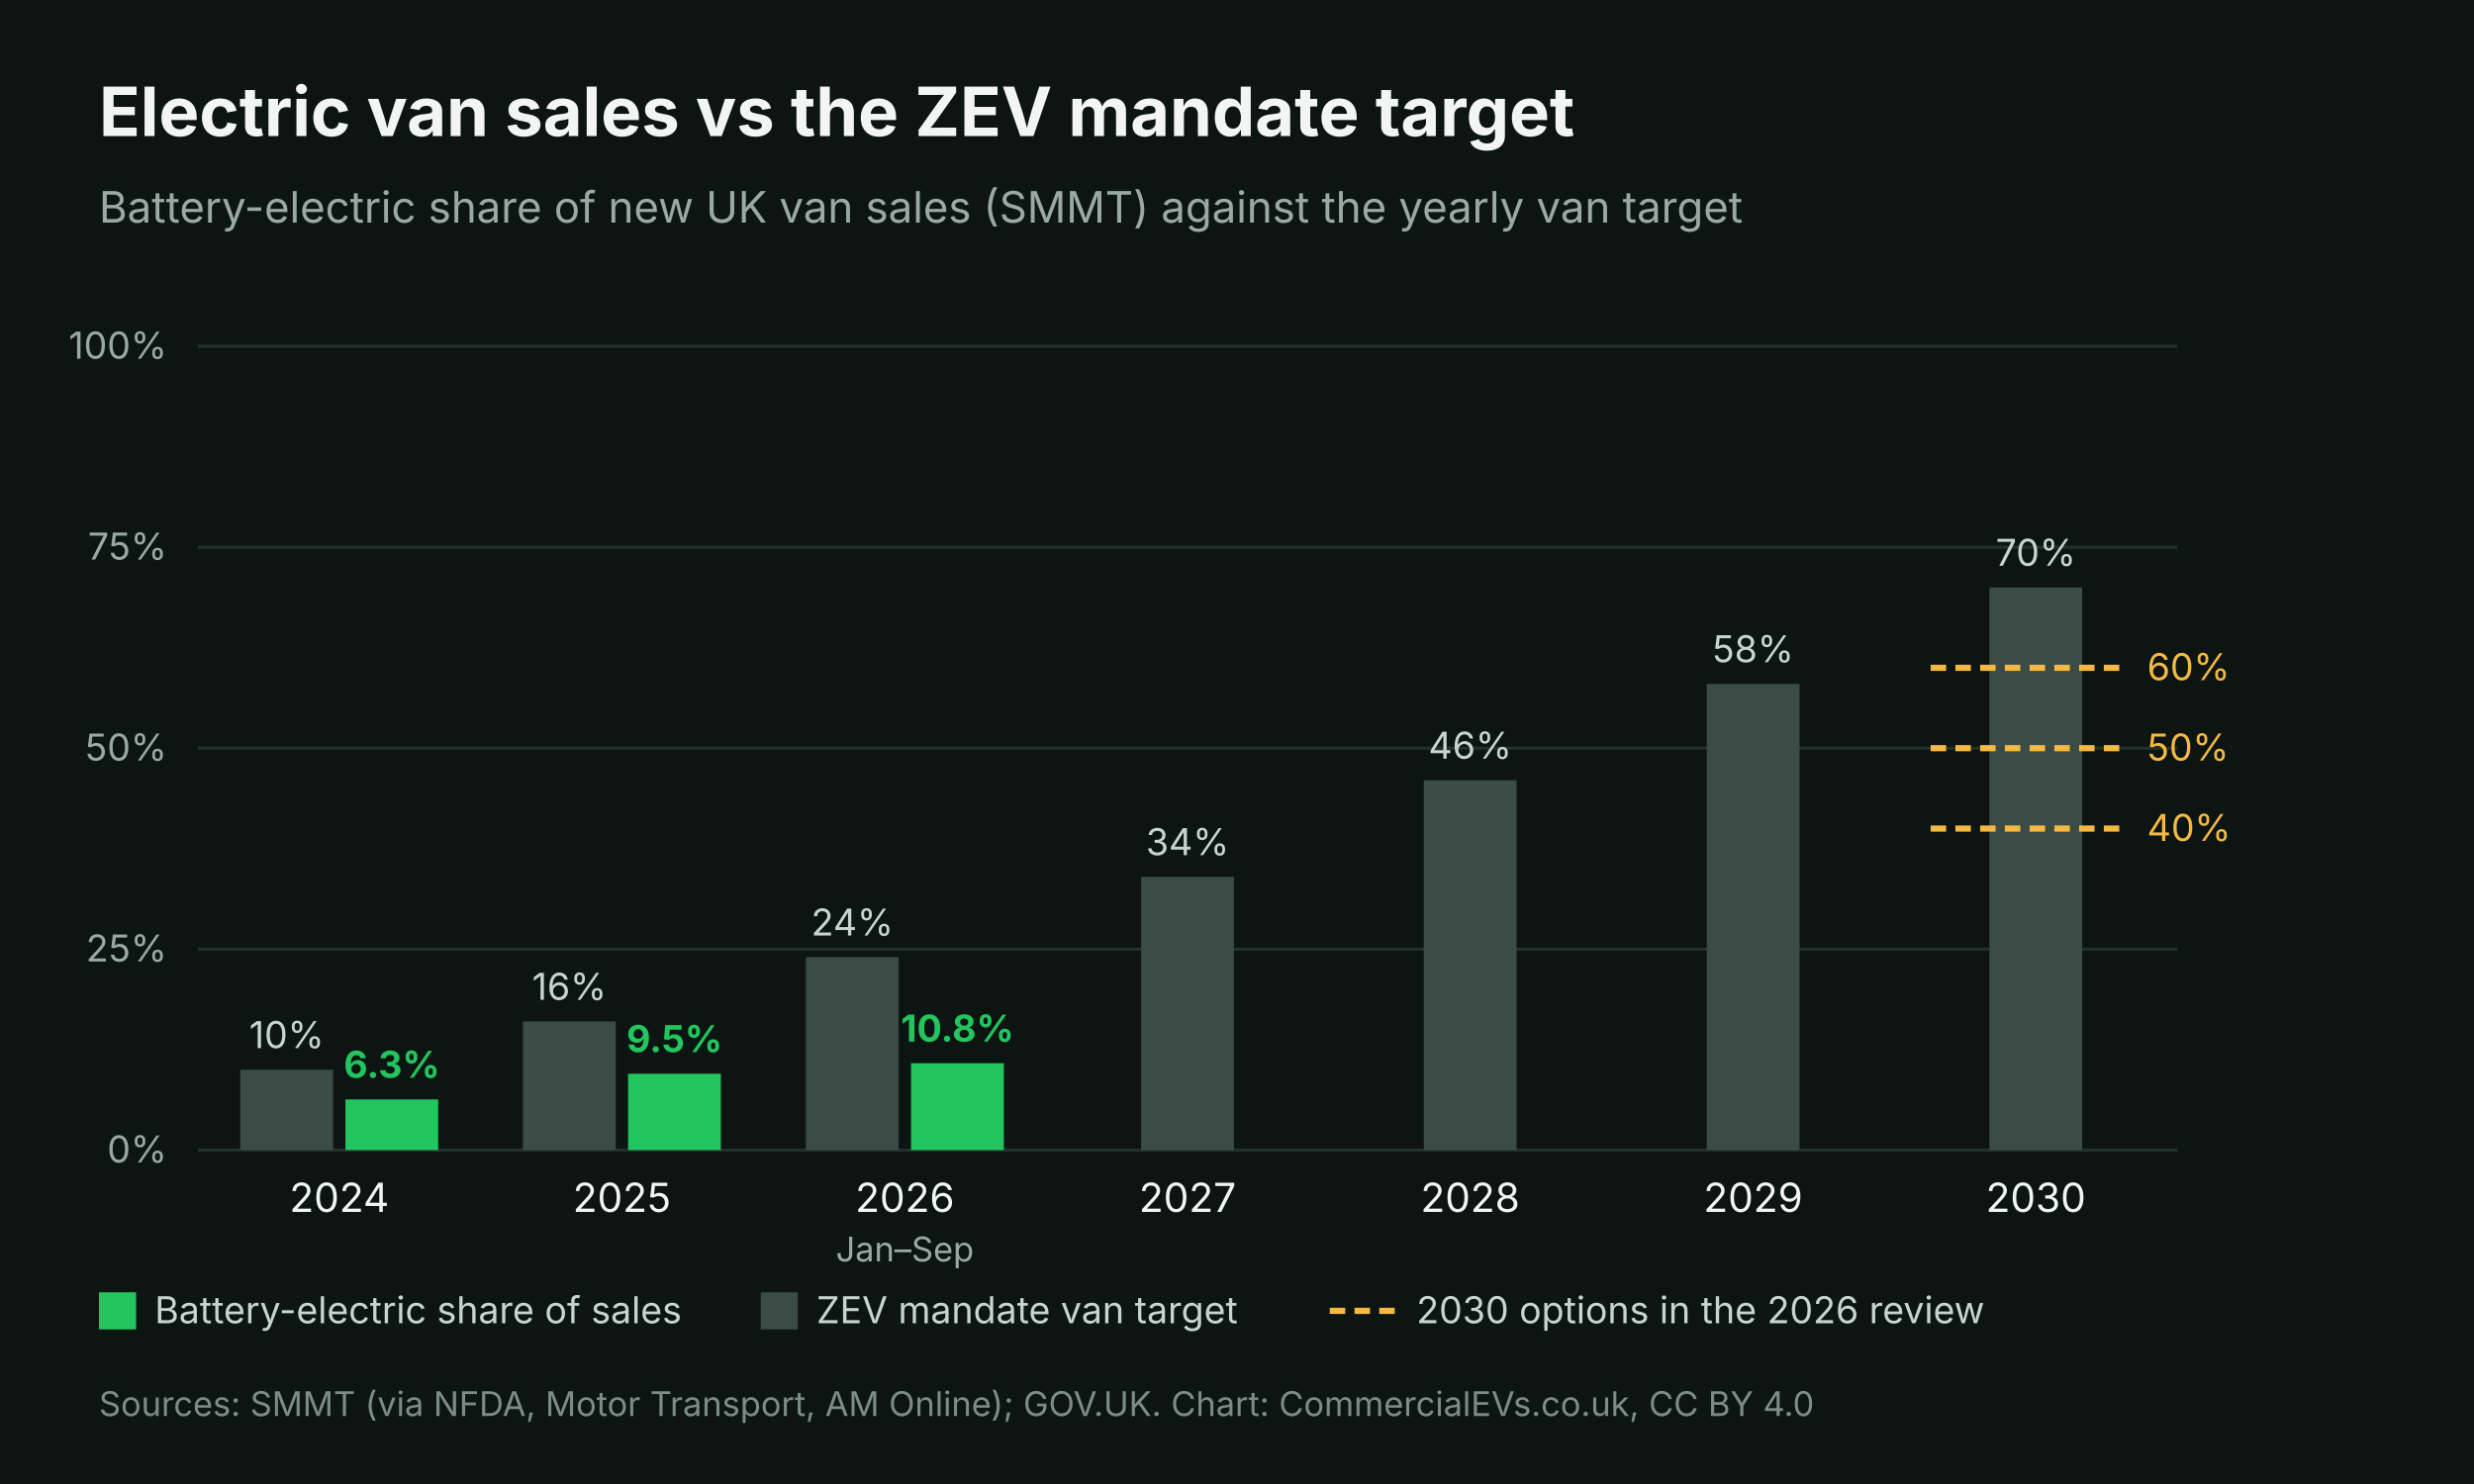
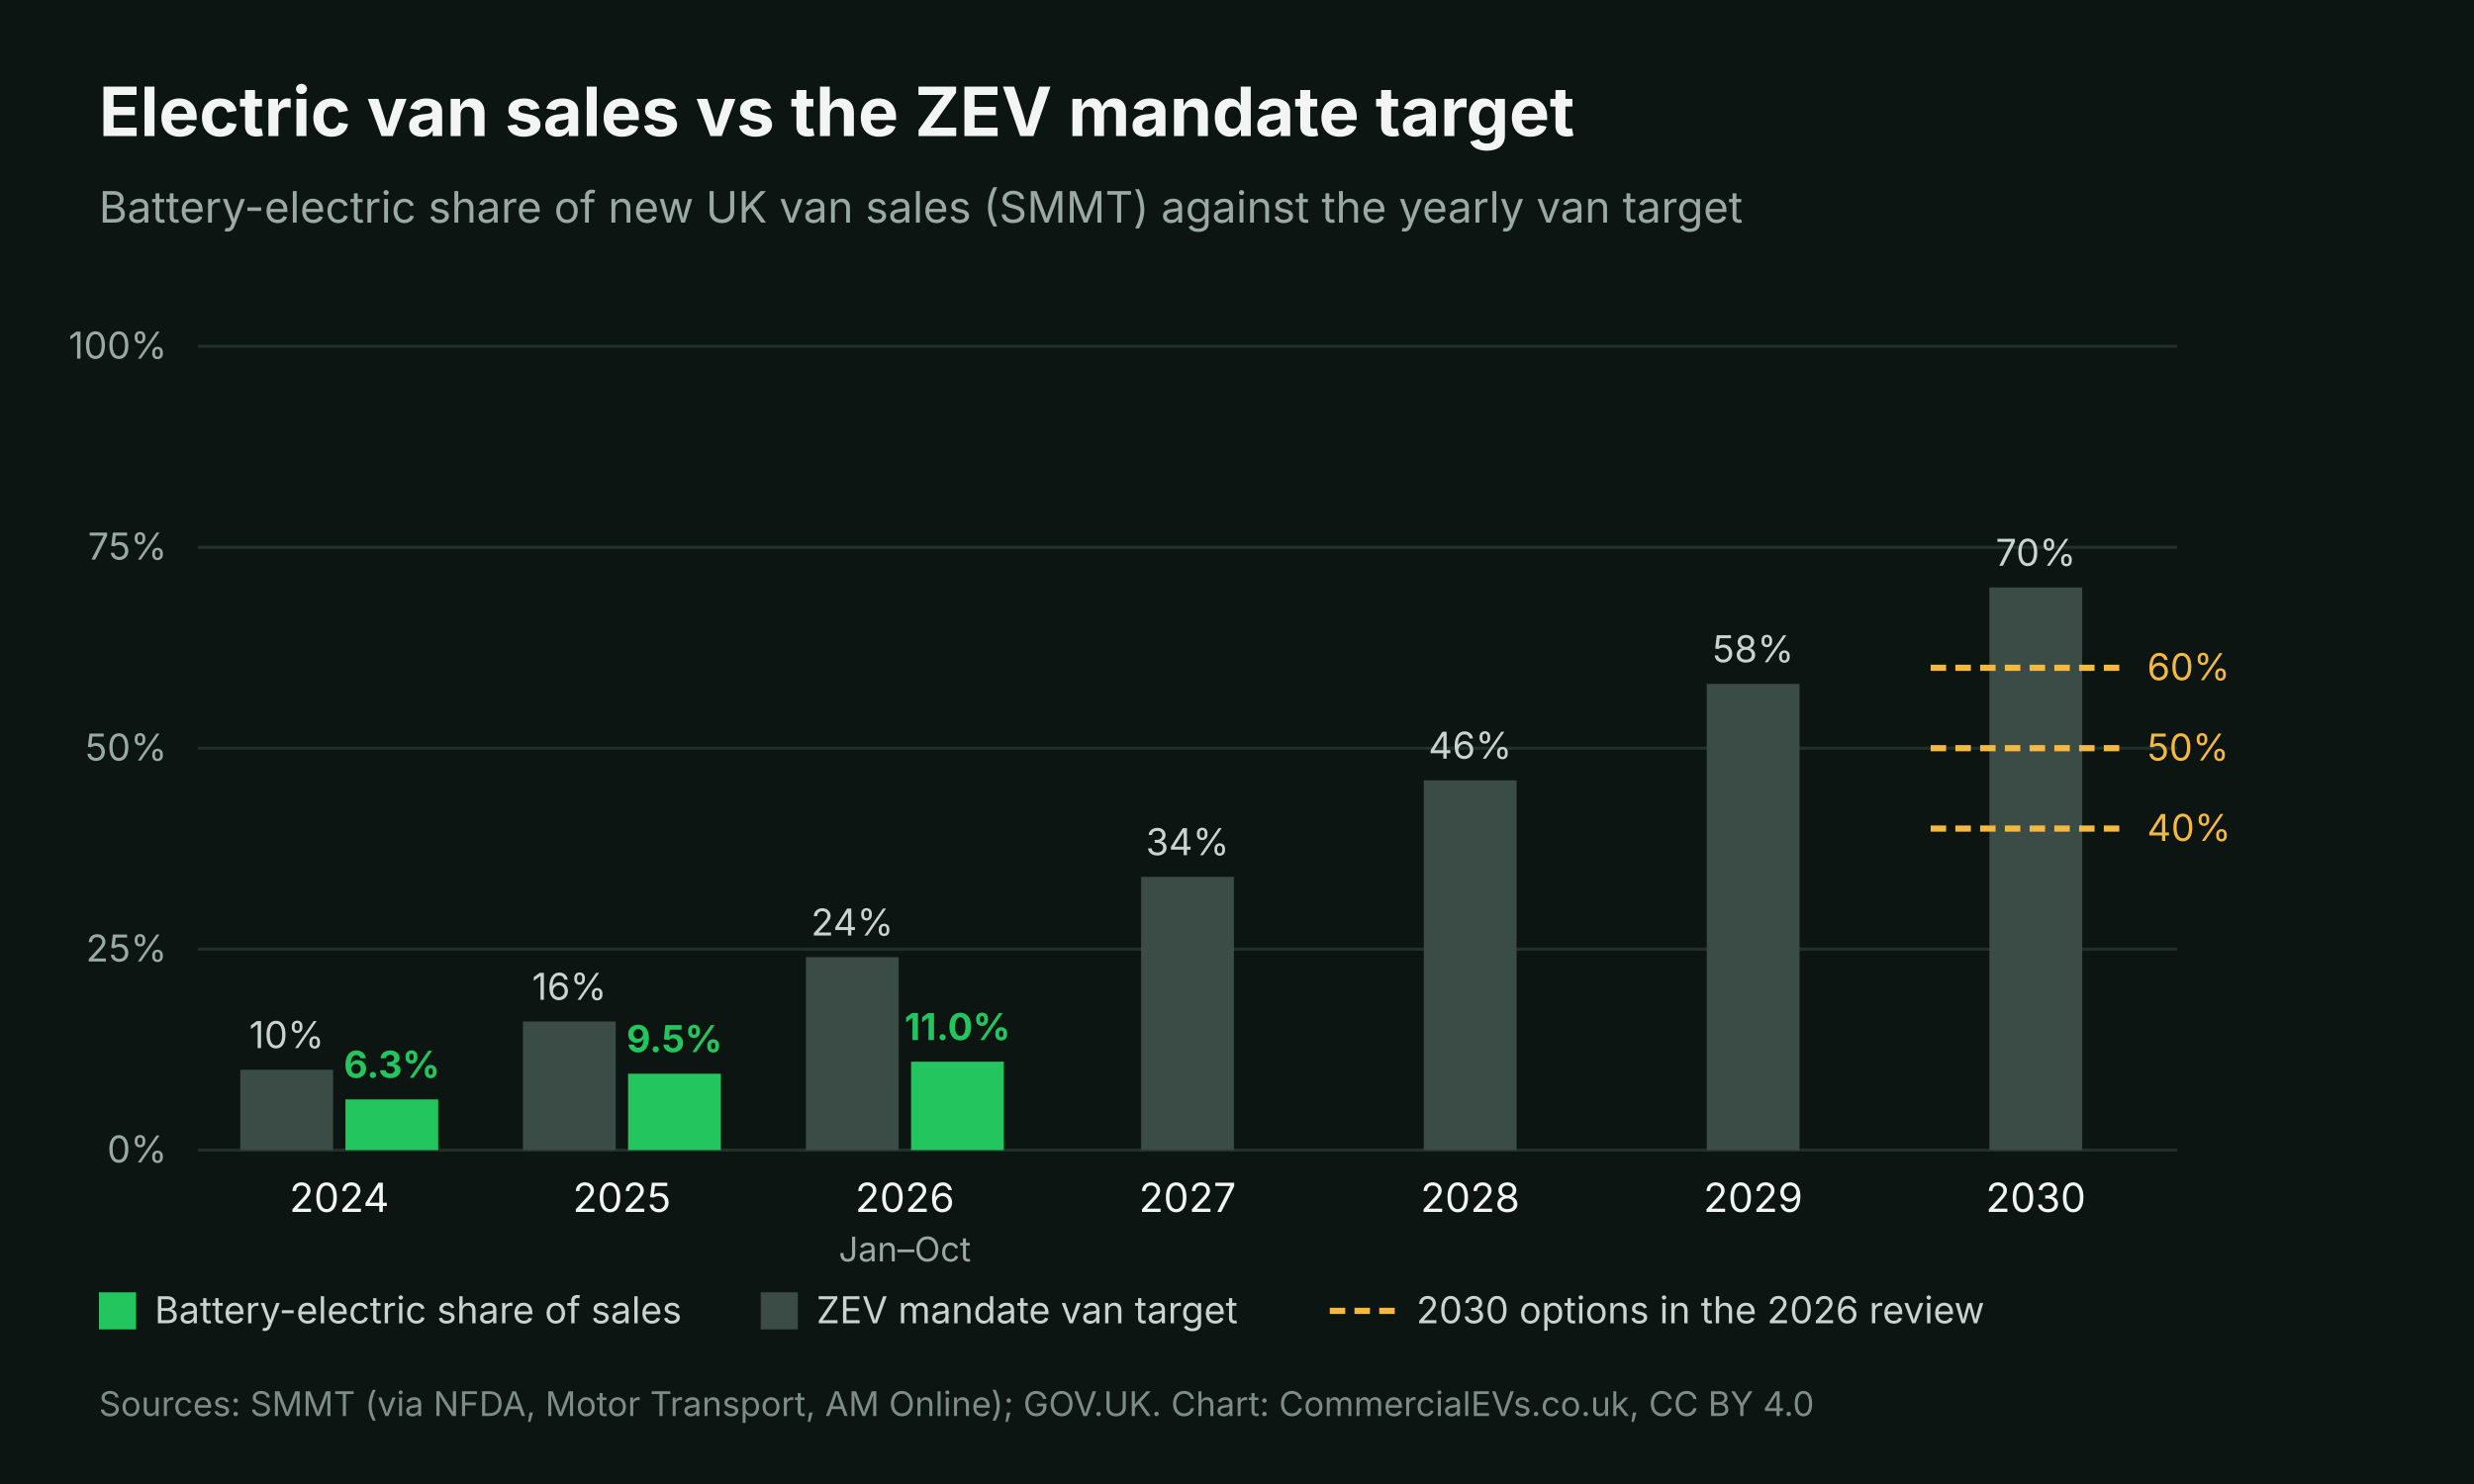
<svg xmlns="http://www.w3.org/2000/svg" viewBox="0 0 800 480" width="800" height="480" role="img" aria-labelledby="t d">
  <rect width="800" height="480" fill="#0c1512" />
  <g font-family="Inter, system-ui, -apple-system, 'Segoe UI', Roboto, Arial, sans-serif">
    <text x="32" y="44" font-size="22" font-weight="700" fill="#f2f5f3">Electric van sales vs the ZEV mandate target</text>
    <text x="32" y="72" font-size="14" fill="#9aa9a3">Battery-electric share of new UK van sales (SMMT) against the yearly van target</text>
    <line x1="64" y1="372.0" x2="704" y2="372.0" stroke="#22302b" stroke-width="1" />
    <text x="54" y="376.0" font-size="12" fill="#9aa9a3" text-anchor="end">0%</text>
    <line x1="64" y1="307.0" x2="704" y2="307.0" stroke="#22302b" stroke-width="1" />
    <text x="54" y="311.0" font-size="12" fill="#9aa9a3" text-anchor="end">25%</text>
    <line x1="64" y1="242.0" x2="704" y2="242.0" stroke="#22302b" stroke-width="1" />
    <text x="54" y="246.0" font-size="12" fill="#9aa9a3" text-anchor="end">50%</text>
    <line x1="64" y1="177.0" x2="704" y2="177.0" stroke="#22302b" stroke-width="1" />
    <text x="54" y="181.0" font-size="12" fill="#9aa9a3" text-anchor="end">75%</text>
    <line x1="64" y1="112.0" x2="704" y2="112.0" stroke="#22302b" stroke-width="1" />
    <text x="54" y="116.0" font-size="12" fill="#9aa9a3" text-anchor="end">100%</text>
    <rect x="77.7" y="346.0" width="30" height="26.0" fill="#3b4b45" />
    <text x="92.7" y="339.0" font-size="12" fill="#c9d3cf" text-anchor="middle">10%</text>
    <rect x="111.7" y="355.6" width="30" height="16.4" fill="#22c55e" />
    <text x="126.7" y="348.6" font-size="12" font-weight="700" fill="#22c55e" text-anchor="middle">6.3%</text>
    <text x="109.7" y="392" font-size="13" fill="#f2f5f3" text-anchor="middle">2024</text>
    <rect x="169.1" y="330.4" width="30" height="41.6" fill="#3b4b45" />
    <text x="184.1" y="323.4" font-size="12" fill="#c9d3cf" text-anchor="middle">16%</text>
    <rect x="203.1" y="347.3" width="30" height="24.7" fill="#22c55e" />
    <text x="218.1" y="340.3" font-size="12" font-weight="700" fill="#22c55e" text-anchor="middle">9.5%</text>
    <text x="201.1" y="392" font-size="13" fill="#f2f5f3" text-anchor="middle">2025</text>
    <rect x="260.6" y="309.6" width="30" height="62.4" fill="#3b4b45" />
    <text x="275.6" y="302.6" font-size="12" fill="#c9d3cf" text-anchor="middle">24%</text>
-     <rect x="294.6" y="343.9" width="30" height="28.1" fill="#22c55e" />
-     <text x="309.6" y="336.9" font-size="12" font-weight="700" fill="#22c55e" text-anchor="middle">10.8%</text>
+     <rect x="294.6" y="343.4" width="30" height="28.6" fill="#22c55e" />
+     <text x="309.6" y="336.4" font-size="12" font-weight="700" fill="#22c55e" text-anchor="middle">11.0%</text>
    <text x="292.6" y="392" font-size="13" fill="#f2f5f3" text-anchor="middle">2026</text>
-     <text x="292.6" y="408" font-size="11" fill="#9aa9a3" text-anchor="middle">Jan–Sep</text>
+     <text x="292.6" y="408" font-size="11" fill="#9aa9a3" text-anchor="middle">Jan–Oct</text>
    <rect x="369.0" y="283.6" width="30" height="88.4" fill="#3b4b45" />
    <text x="384.0" y="276.6" font-size="12" fill="#c9d3cf" text-anchor="middle">34%</text>
    <text x="384.0" y="392" font-size="13" fill="#f2f5f3" text-anchor="middle">2027</text>
    <rect x="460.4" y="252.4" width="30" height="119.6" fill="#3b4b45" />
    <text x="475.4" y="245.4" font-size="12" fill="#c9d3cf" text-anchor="middle">46%</text>
    <text x="475.4" y="392" font-size="13" fill="#f2f5f3" text-anchor="middle">2028</text>
    <rect x="551.9" y="221.2" width="30" height="150.8" fill="#3b4b45" />
    <text x="566.9" y="214.2" font-size="12" fill="#c9d3cf" text-anchor="middle">58%</text>
    <text x="566.9" y="392" font-size="13" fill="#f2f5f3" text-anchor="middle">2029</text>
    <rect x="643.3" y="190.0" width="30" height="182.0" fill="#3b4b45" />
    <text x="658.3" y="183.0" font-size="12" fill="#c9d3cf" text-anchor="middle">70%</text>
    <text x="658.3" y="392" font-size="13" fill="#f2f5f3" text-anchor="middle">2030</text>
    <line x1="624.3" y1="216.0" x2="688.3" y2="216.0" stroke="#f5b942" stroke-width="2" stroke-dasharray="5 3" />
    <text x="694.3" y="220.0" font-size="12" fill="#f5b942">60%</text>
    <line x1="624.3" y1="242.0" x2="688.3" y2="242.0" stroke="#f5b942" stroke-width="2" stroke-dasharray="5 3" />
    <text x="694.3" y="246.0" font-size="12" fill="#f5b942">50%</text>
    <line x1="624.3" y1="268.0" x2="688.3" y2="268.0" stroke="#f5b942" stroke-width="2" stroke-dasharray="5 3" />
    <text x="694.3" y="272.0" font-size="12" fill="#f5b942">40%</text>
    <rect x="32" y="418" width="12" height="12" fill="#22c55e" />
    <text x="50" y="428" font-size="12" fill="#c9d3cf">Battery-electric share of sales</text>
    <rect x="246" y="418" width="12" height="12" fill="#3b4b45" />
    <text x="264" y="428" font-size="12" fill="#c9d3cf">ZEV mandate van target</text>
    <line x1="430" y1="424" x2="452" y2="424" stroke="#f5b942" stroke-width="2" stroke-dasharray="5 3" />
    <text x="458" y="428" font-size="12" fill="#c9d3cf">2030 options in the 2026 review</text>
    <text x="32" y="458" font-size="11" fill="#7d8c86">Sources: SMMT (via NFDA, Motor Transport, AM Online); GOV.UK. Chart: CommercialEVs.co.uk, CC BY 4.0</text>
  </g>
</svg>
